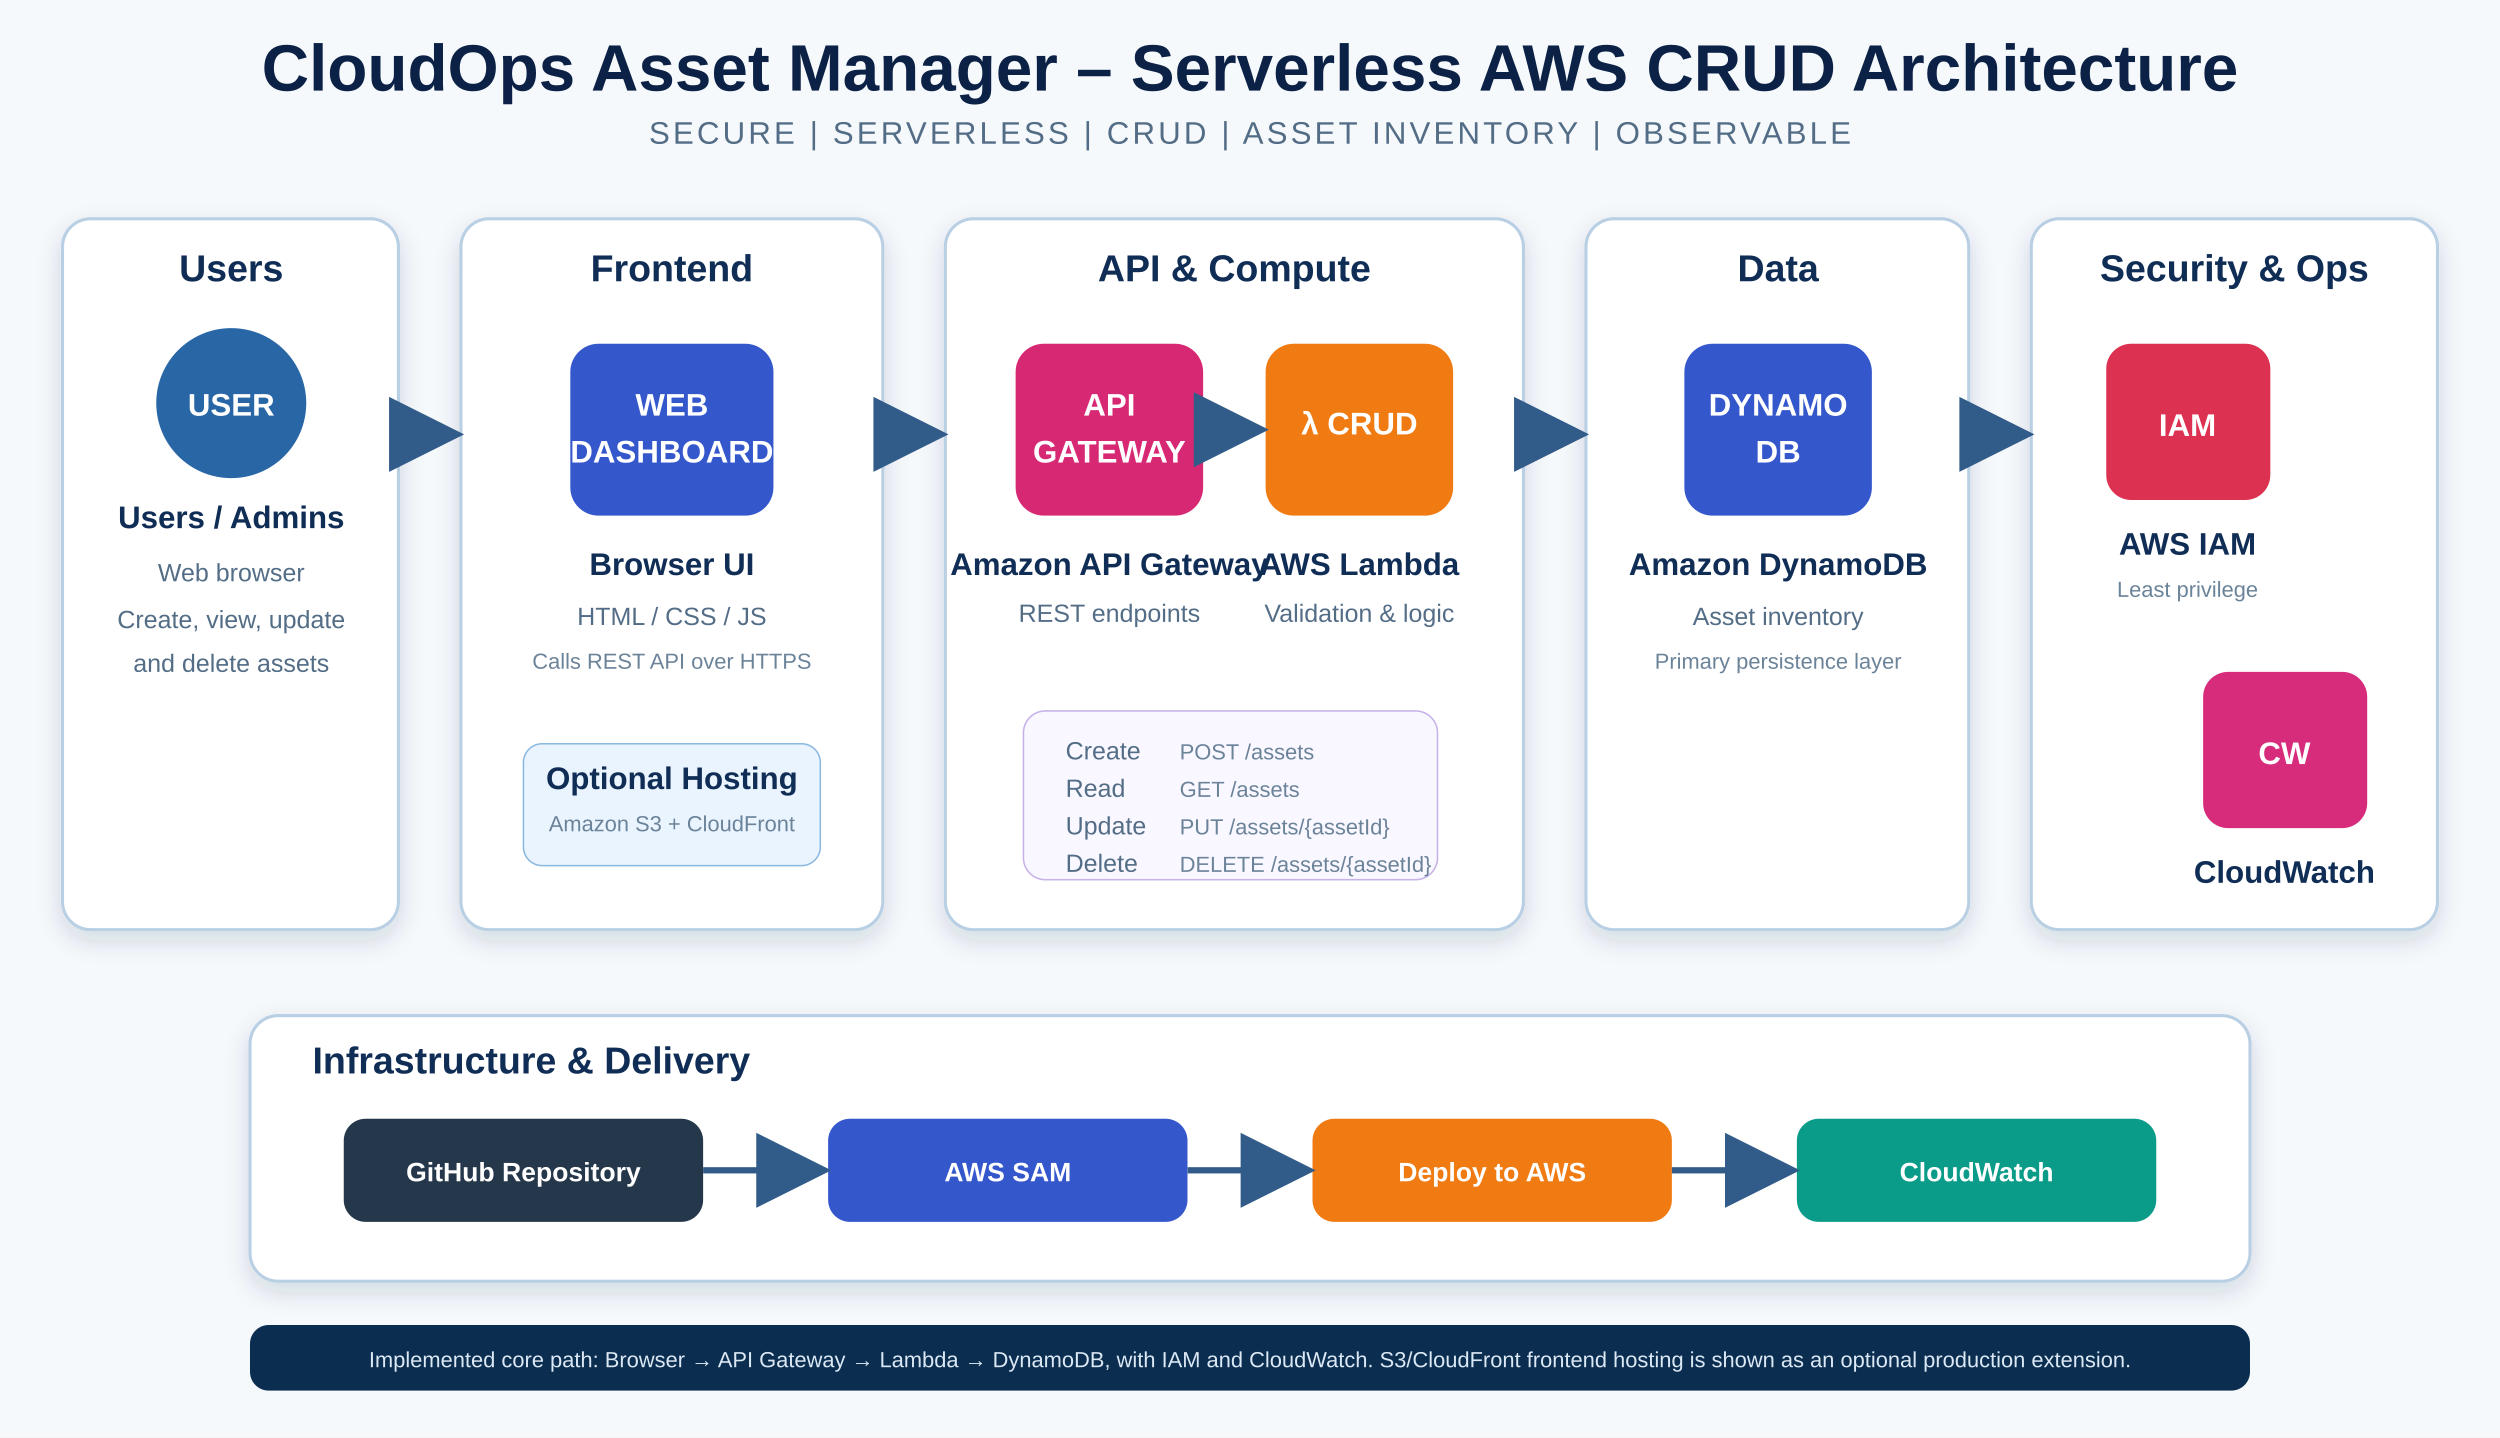
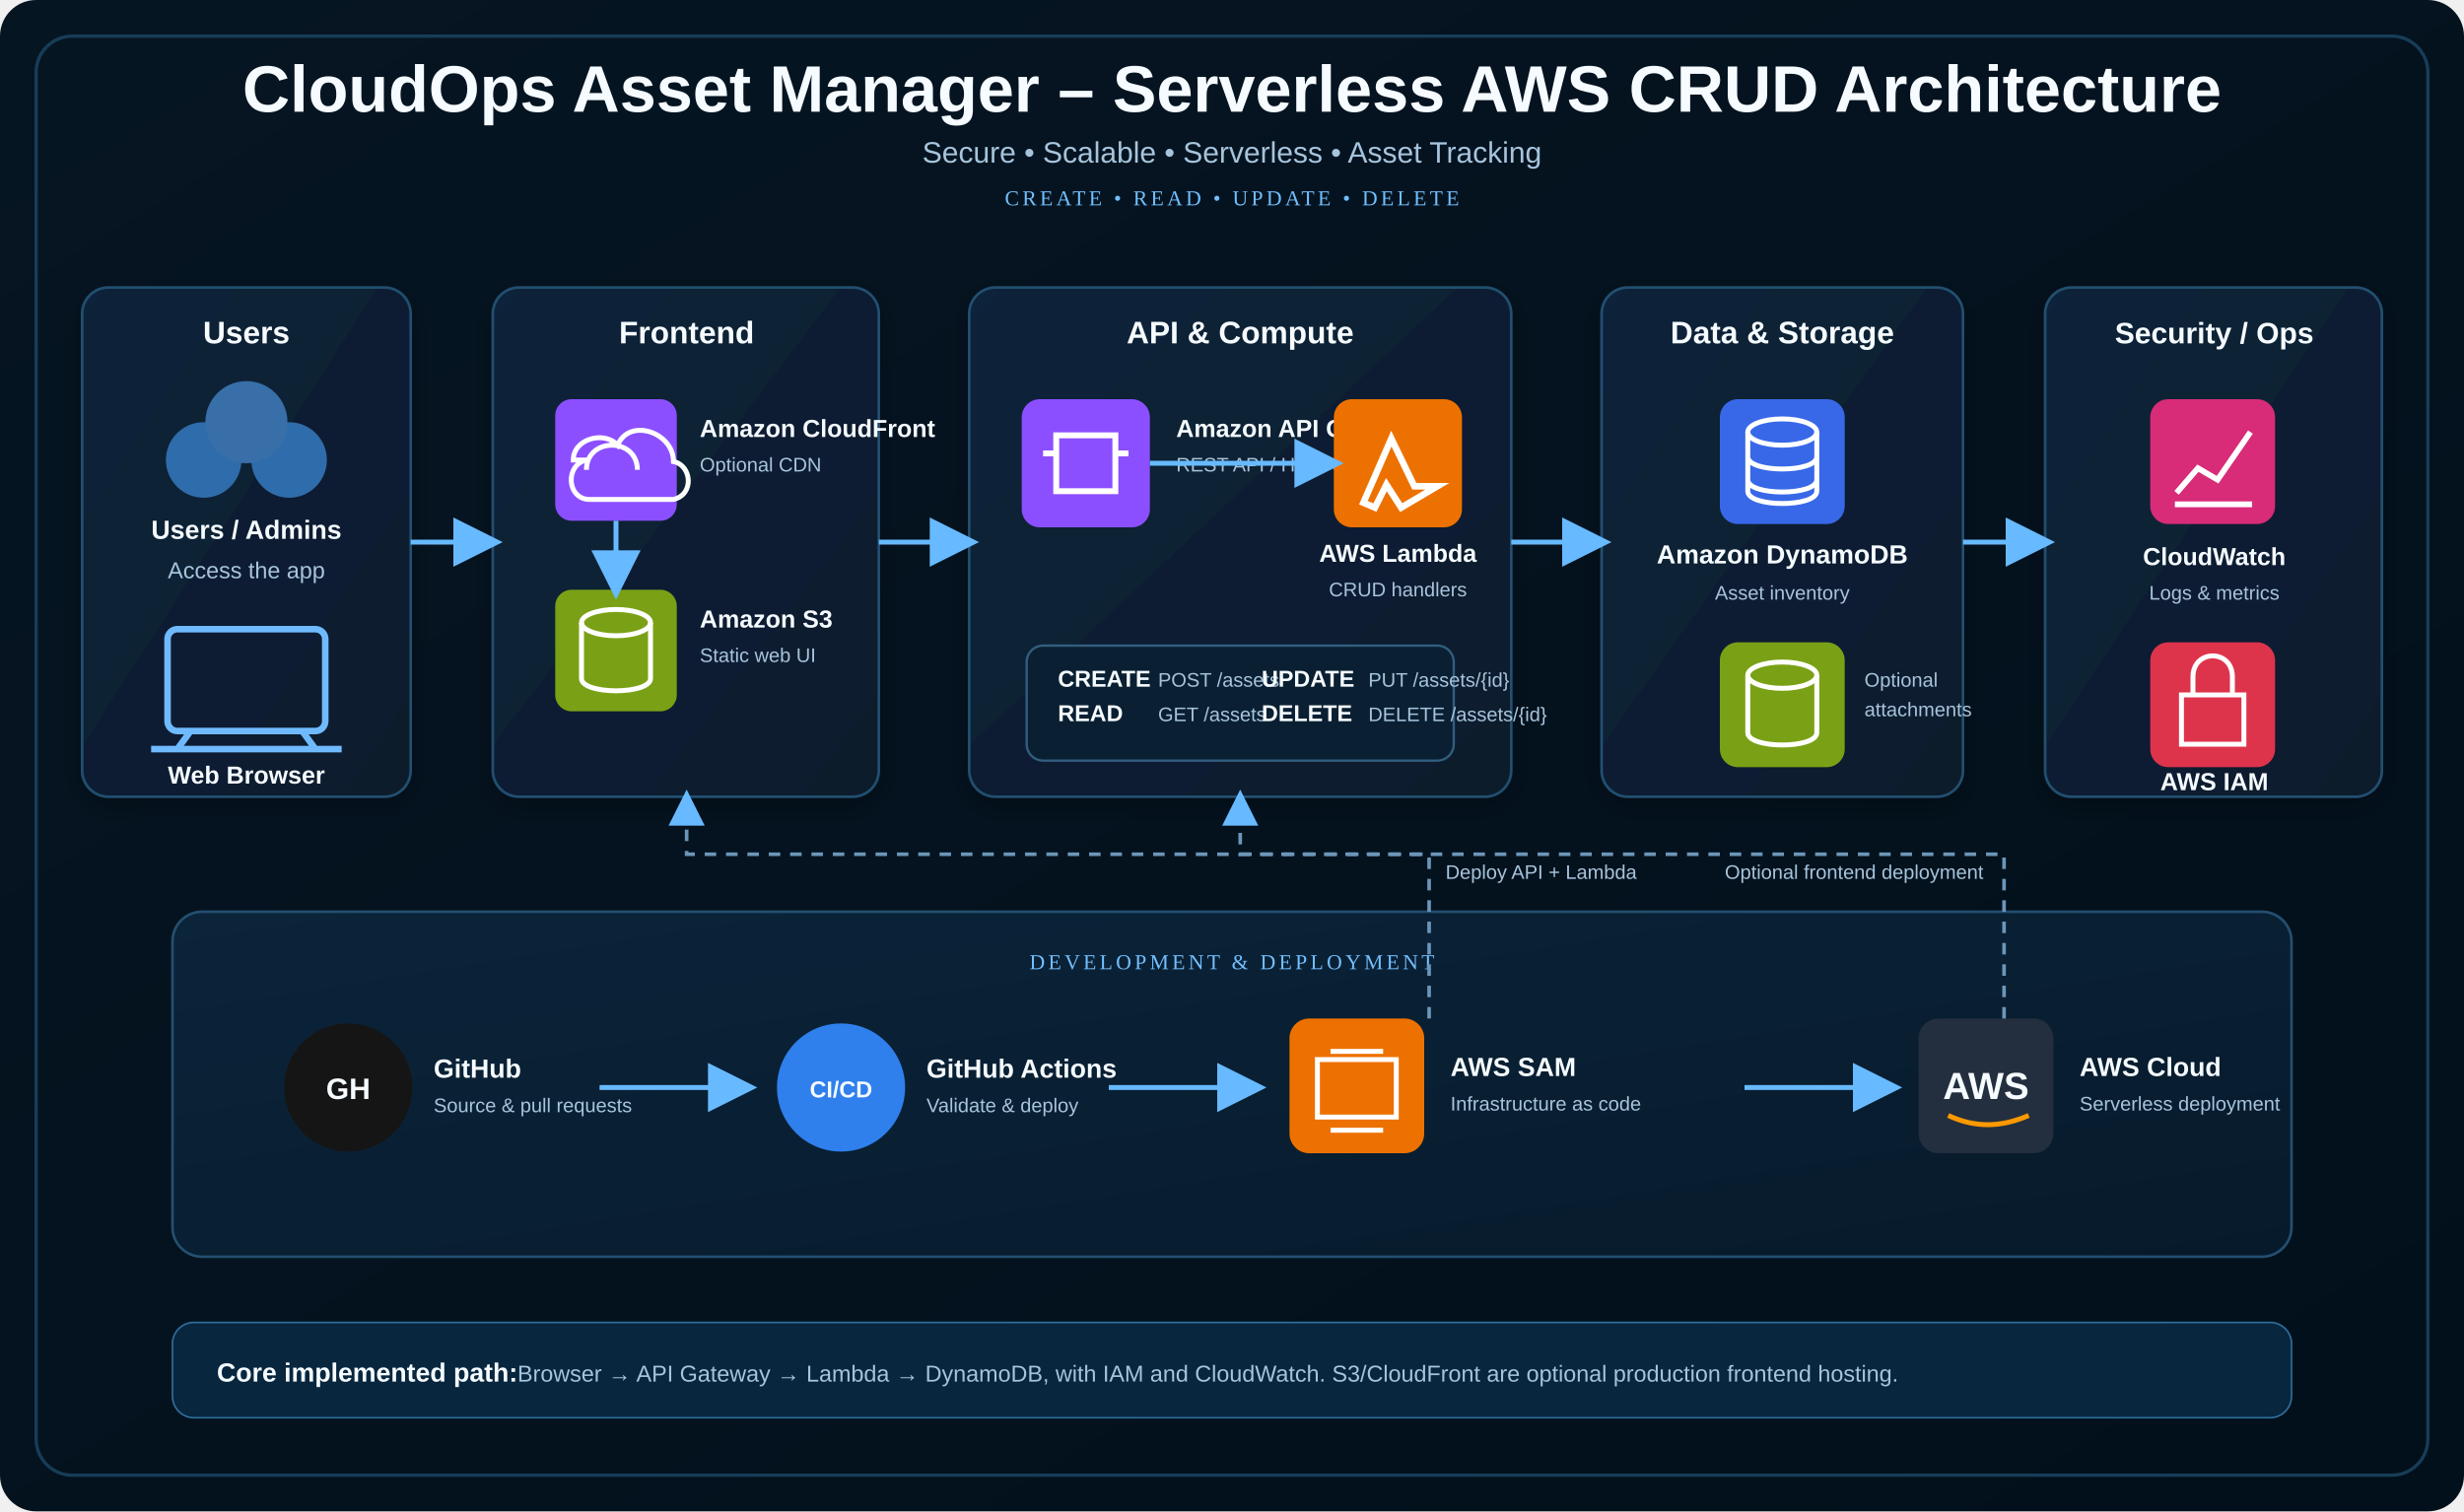
- <svg xmlns="http://www.w3.org/2000/svg" width="1600" height="920" viewBox="0 0 1600 920" role="img" aria-labelledby="title desc">
+ <svg xmlns="http://www.w3.org/2000/svg" width="1500" height="920" viewBox="0 0 1500 920" role="img" aria-labelledby="title desc">
  <defs>
+     <linearGradient id="bg" x1="0" y1="0" x2="1" y2="1">
+       <stop stop-color="#061522" />
+       <stop offset="1" stop-color="#02101b" />
+     </linearGradient>
+     <linearGradient id="panel" x1="0" y1="0" x2="1" y2="1">
+       <stop stop-color="#0b243a" />
+       <stop offset="1" stop-color="#071a2b" />
+     </linearGradient>
    <filter id="shadow" x="-20%" y="-20%" width="140%" height="140%">
-       <feDropShadow dx="0" dy="6" stdDeviation="8" flood-color="#17324d" flood-opacity=".16" />
+       <feDropShadow dx="0" dy="5" stdDeviation="7" flood-color="#000" flood-opacity=".28" />
    </filter>
-     <marker id="arrow" markerWidth="12" markerHeight="12" refX="9" refY="6" orient="auto">
-       <path d="M0 0L12 6L0 12Z" fill="#315b88" />
+     <marker id="arrow" markerWidth="10" markerHeight="10" refX="8" refY="5" orient="auto">
+       <path d="M0 0L10 5L0 10Z" fill="#67baff" />
    </marker>
    <style>
-     .title{font:700 42px Arial,sans-serif;fill:#0b2145}.subtitle{font:20px Arial,sans-serif;fill:#536d86;letter-spacing:2px}.panel{fill:#fff;stroke:#b9cfe3;stroke-width:2}.pt{font:700 24px Arial,sans-serif;fill:#102d56}.svc{font:700 20px Arial,sans-serif;fill:#102d56}.txt{font:16px Arial,sans-serif;fill:#536d86}.small{font:14px Arial,sans-serif;fill:#6b8399}.icon{font:700 20px Arial,sans-serif;fill:#fff}.arrow{stroke:#315b88;stroke-width:4;fill:none;marker-end:url(#arrow)}.support{font:700 17px Arial,sans-serif;fill:#fff}.foot{font:14px Arial,sans-serif;fill:#dce9f5}
+     .t{font-family:Arial,Helvetica,sans-serif;fill:#f5fbff}.m{font-family:Arial,Helvetica,sans-serif;fill:#a7c4dc}.h{font-weight:700}
+     .panel{fill:url(#panel);stroke:#244f70;stroke-width:1.6}.soft{fill:#0a2032;stroke:#315e80;stroke-width:1.4}
+     .line{stroke:#67baff;stroke-width:3;fill:none;marker-end:url(#arrow)}.dash{stroke:#6c96b9;stroke-width:2.2;fill:none;stroke-dasharray:7 6;marker-end:url(#arrow)}
+     .small{font-size:14px}.tiny{font-size:12px}.cap{font-size:13px;letter-spacing:2px;fill:#72bfff}.svcname{font-size:17px;font-weight:700}
  </style>
  </defs>
-   <rect width="1600" height="920" fill="#f6f9fc" />
-   <text x="800" y="58" text-anchor="middle" class="title">CloudOps Asset Manager – Serverless AWS CRUD Architecture</text>
-   <text x="800" y="92" text-anchor="middle" class="subtitle">SECURE | SERVERLESS | CRUD | ASSET INVENTORY | OBSERVABLE</text>
-   <g filter="url(#shadow)">
-     <rect class="panel" x="40" y="140" width="215" height="455" rx="18" />
+   <rect width="1500" height="920" rx="22" fill="url(#bg)" />
+   <rect x="22" y="22" width="1456" height="876" rx="22" fill="none" stroke="#173d58" stroke-width="2" />
+   <text x="750" y="68" text-anchor="middle" class="t h" font-size="40">CloudOps Asset Manager – Serverless AWS CRUD Architecture</text>
+   <text x="750" y="99" text-anchor="middle" class="m" font-size="18">Secure • Scalable • Serverless • Asset Tracking</text>
+   <text x="750" y="125" text-anchor="middle" class="cap">CREATE • READ • UPDATE • DELETE</text>
+   <g transform="translate(50 175)">
+     <rect width="200" height="310" rx="16" class="panel" filter="url(#shadow)" />
+     <text x="100" y="34" text-anchor="middle" class="t h" font-size="19">Users</text>
+     <circle cx="74" cy="105" r="23" fill="#2f6cab" />
+     <circle cx="126" cy="105" r="23" fill="#2f6cab" />
+     <circle cx="100" cy="82" r="25" fill="#386fa9" />
+     <text x="100" y="153" text-anchor="middle" class="t h" font-size="16">Users / Admins</text>
+     <text x="100" y="177" text-anchor="middle" class="m small">Access the app</text>
+     <rect x="52" y="208" width="96" height="62" rx="6" fill="none" stroke="#6fbaff" stroke-width="4" />
+     <path d="M42 281h116M66 270l-8 11m76-11 8 11" stroke="#6fbaff" stroke-width="4" />
+     <text x="100" y="302" text-anchor="middle" class="t h" font-size="15">Web Browser</text>
  </g>
-   <text x="148" y="180" text-anchor="middle" class="pt">Users</text>
-   <circle cx="148" cy="258" r="48" fill="#2866a6" />
-   <text x="148" y="266" text-anchor="middle" class="icon">USER</text>
-   <text x="148" y="338" text-anchor="middle" class="svc">Users / Admins</text>
-   <text x="148" y="372" text-anchor="middle" class="txt">Web browser</text>
-   <text x="148" y="402" text-anchor="middle" class="txt">Create, view, update</text>
-   <text x="148" y="430" text-anchor="middle" class="txt">and delete assets</text>
-   <g filter="url(#shadow)">
-     <rect class="panel" x="295" y="140" width="270" height="455" rx="18" fill="#f2fbf2" />
+   <g transform="translate(300 175)">
+     <rect width="235" height="310" rx="16" class="panel" filter="url(#shadow)" />
+     <text x="118" y="34" text-anchor="middle" class="t h" font-size="19">Frontend</text>
+     <rect x="38" y="68" width="74" height="74" rx="10" fill="#8C4FFF" />
+     <path d="M57 111c0-20 31-20 31 0M49 105c0-13 19-18 27-9 7-17 34-8 34 10 11 2 13 20 0 23H58c-13-1-14-21-1-24z" fill="none" stroke="#fff" stroke-width="3" />
+     <text x="126" y="91" class="t h" font-size="15">Amazon CloudFront</text>
+     <text x="126" y="112" class="m tiny">Optional CDN</text>
+     <rect x="38" y="184" width="74" height="74" rx="10" fill="#7AA116" />
+     <ellipse cx="75" cy="204" rx="21" ry="8" fill="none" stroke="#fff" stroke-width="3" />
+     <path d="M54 204v34c0 10 42 10 42 0v-34" fill="none" stroke="#fff" stroke-width="3" />
+     <text x="126" y="207" class="t h" font-size="15">Amazon S3</text>
+     <text x="126" y="228" class="m tiny">Static web UI</text>
+     <path d="M75 142v42" class="line" />
  </g>
-   <text x="430" y="180" text-anchor="middle" class="pt">Frontend</text>
-   <rect x="365" y="220" width="130" height="110" rx="18" fill="#3557cc" />
-   <text x="430" y="266" text-anchor="middle" class="icon">WEB</text>
-   <text x="430" y="296" text-anchor="middle" class="icon">DASHBOARD</text>
-   <text x="430" y="368" text-anchor="middle" class="svc">Browser UI</text>
-   <text x="430" y="400" text-anchor="middle" class="txt">HTML / CSS / JS</text>
-   <text x="430" y="428" text-anchor="middle" class="small">Calls REST API over HTTPS</text>
-   <rect x="335" y="476" width="190" height="78" rx="12" fill="#eaf4ff" stroke="#8cb9df" />
-   <text x="430" y="505" text-anchor="middle" class="svc" font-size="17">Optional Hosting</text>
-   <text x="430" y="532" text-anchor="middle" class="small">Amazon S3 + CloudFront</text>
-   <g filter="url(#shadow)">
-     <rect class="panel" x="605" y="140" width="370" height="455" rx="18" fill="#fbf4ff" />
+   <g transform="translate(590 175)">
+     <rect width="330" height="310" rx="16" class="panel" filter="url(#shadow)" />
+     <text x="165" y="34" text-anchor="middle" class="t h" font-size="19">API &amp; Compute</text>
+     <rect x="32" y="68" width="78" height="78" rx="11" fill="#8C4FFF" />
+     <path d="M53 90h36v34H53zM45 101h8m36 0h8m-44 23h36" stroke="#fff" stroke-width="3.6" fill="none" />
+     <text x="126" y="91" class="t h" font-size="15">Amazon API Gateway</text>
+     <text x="126" y="112" class="m tiny">REST API / HTTPS</text>
+     <rect x="222" y="68" width="78" height="78" rx="11" fill="#ED7100" />
+     <path d="M240 131l17-39 14 29h14l-22 13-9-14-7 14z" fill="none" stroke="#fff" stroke-width="4" />
+     <text x="261" y="167" text-anchor="middle" class="t h" font-size="15">AWS Lambda</text>
+     <text x="261" y="188" text-anchor="middle" class="m tiny">CRUD handlers</text>
+     <path d="M110 107h112" class="line" />
+     <rect x="35" y="218" width="260" height="70" rx="10" class="soft" />
+     <text x="54" y="243" class="t h small">CREATE</text>
+     <text x="115" y="243" class="m tiny">POST /assets</text>
+     <text x="54" y="264" class="t h small">READ</text>
+     <text x="115" y="264" class="m tiny">GET /assets</text>
+     <text x="178" y="243" class="t h small">UPDATE</text>
+     <text x="243" y="243" class="m tiny">PUT /assets/{id}</text>
+     <text x="178" y="264" class="t h small">DELETE</text>
+     <text x="243" y="264" class="m tiny">DELETE /assets/{id}</text>
  </g>
-   <text x="790" y="180" text-anchor="middle" class="pt">API &amp; Compute</text>
-   <rect x="650" y="220" width="120" height="110" rx="18" fill="#d72873" />
-   <text x="710" y="266" text-anchor="middle" class="icon">API</text>
-   <text x="710" y="296" text-anchor="middle" class="icon">GATEWAY</text>
-   <text x="710" y="368" text-anchor="middle" class="svc">Amazon API Gateway</text>
-   <text x="710" y="398" text-anchor="middle" class="txt">REST endpoints</text>
-   <rect x="810" y="220" width="120" height="110" rx="18" fill="#f07b13" />
-   <text x="870" y="278" text-anchor="middle" class="icon">λ CRUD</text>
-   <text x="870" y="368" text-anchor="middle" class="svc">AWS Lambda</text>
-   <text x="870" y="398" text-anchor="middle" class="txt">Validation &amp; logic</text>
-   <path class="arrow" d="M770 275H800" />
-   <rect x="655" y="455" width="265" height="108" rx="14" fill="#f9f7ff" stroke="#c7b2e8" />
-   <text x="682" y="486" class="txt" font-weight="700">Create</text>
-   <text x="755" y="486" class="small">POST /assets</text>
-   <text x="682" y="510" class="txt" font-weight="700">Read</text>
-   <text x="755" y="510" class="small">GET /assets</text>
-   <text x="682" y="534" class="txt" font-weight="700">Update</text>
-   <text x="755" y="534" class="small">PUT /assets/{assetId}</text>
-   <text x="682" y="558" class="txt" font-weight="700">Delete</text>
-   <text x="755" y="558" class="small">DELETE /assets/{assetId}</text>
-   <g filter="url(#shadow)">
-     <rect class="panel" x="1015" y="140" width="245" height="455" rx="18" fill="#fff9ed" />
+   <g transform="translate(975 175)">
+     <rect width="220" height="310" rx="16" class="panel" filter="url(#shadow)" />
+     <text x="110" y="34" text-anchor="middle" class="t h" font-size="19">Data &amp; Storage</text>
+     <rect x="72" y="68" width="76" height="76" rx="11" fill="#3868E8" />
+     <ellipse cx="110" cy="88" rx="21" ry="8" fill="none" stroke="#fff" stroke-width="3" />
+     <path d="M89 88v36c0 10 42 10 42 0V88M89 103c0 10 42 10 42 0M89 117c0 10 42 10 42 0" fill="none" stroke="#fff" stroke-width="3" />
+     <text x="110" y="168" text-anchor="middle" class="t h" font-size="16">Amazon DynamoDB</text>
+     <text x="110" y="190" text-anchor="middle" class="m tiny">Asset inventory</text>
+     <rect x="72" y="216" width="76" height="76" rx="11" fill="#7AA116" />
+     <ellipse cx="110" cy="236" rx="21" ry="8" fill="none" stroke="#fff" stroke-width="3" />
+     <path d="M89 236v35c0 10 42 10 42 0v-35" fill="none" stroke="#fff" stroke-width="3" />
+     <text x="160" y="243" class="m tiny">Optional</text>
+     <text x="160" y="261" class="m tiny">attachments</text>
  </g>
-   <text x="1138" y="180" text-anchor="middle" class="pt">Data</text>
-   <rect x="1078" y="220" width="120" height="110" rx="18" fill="#3557cc" />
-   <text x="1138" y="266" text-anchor="middle" class="icon">DYNAMO</text>
-   <text x="1138" y="296" text-anchor="middle" class="icon">DB</text>
-   <text x="1138" y="368" text-anchor="middle" class="svc">Amazon DynamoDB</text>
-   <text x="1138" y="400" text-anchor="middle" class="txt">Asset inventory</text>
-   <text x="1138" y="428" text-anchor="middle" class="small">Primary persistence layer</text>
-   <g filter="url(#shadow)">
-     <rect class="panel" x="1300" y="140" width="260" height="455" rx="18" fill="#effbfb" />
+   <g transform="translate(1245 175)">
+     <rect width="205" height="310" rx="16" class="panel" filter="url(#shadow)" />
+     <text x="103" y="34" text-anchor="middle" class="t h" font-size="18">Security / Ops</text>
+     <rect x="64" y="68" width="76" height="76" rx="11" fill="#D82B78" />
+     <path d="M80 125l13-15 12 7 20-29M79 132h47" stroke="#fff" stroke-width="3.5" fill="none" />
+     <text x="103" y="169" text-anchor="middle" class="t h" font-size="15">CloudWatch</text>
+     <text x="103" y="190" text-anchor="middle" class="m tiny">Logs &amp; metrics</text>
+     <rect x="64" y="216" width="76" height="76" rx="11" fill="#DD344C" />
+     <path d="M83 248h38v30H83zM90 248v-11c0-17 24-17 24 0v11" fill="none" stroke="#fff" stroke-width="3" />
+     <text x="103" y="306" text-anchor="middle" class="t h" font-size="15">AWS IAM</text>
  </g>
-   <text x="1430" y="180" text-anchor="middle" class="pt">Security &amp; Ops</text>
-   <rect x="1348" y="220" width="105" height="100" rx="16" fill="#dc3150" />
-   <text x="1400" y="279" text-anchor="middle" class="icon">IAM</text>
-   <text x="1400" y="355" text-anchor="middle" class="svc">AWS IAM</text>
-   <text x="1400" y="382" text-anchor="middle" class="small">Least privilege</text>
-   <rect x="1410" y="430" width="105" height="100" rx="16" fill="#d72b7b" />
-   <text x="1462" y="489" text-anchor="middle" class="icon">CW</text>
-   <text x="1462" y="565" text-anchor="middle" class="svc">CloudWatch</text>
-   <path class="arrow" d="M255 278H285" />
-   <path class="arrow" d="M565 278H595" />
-   <path class="arrow" d="M975 278H1005" />
-   <path class="arrow" d="M1260 278H1290" />
-   <g filter="url(#shadow)">
-     <rect x="160" y="650" width="1280" height="170" rx="18" fill="#fff" stroke="#b9cfe3" stroke-width="2" />
+   <path d="M250 330H300" class="line" />
+   <path d="M535 330H590" class="line" />
+   <path d="M920 330H975" class="line" />
+   <path d="M1195 330H1245" class="line" />
+   <rect x="105" y="555" width="1290" height="210" rx="18" class="panel" />
+   <text x="750" y="590" text-anchor="middle" class="cap">DEVELOPMENT &amp; DEPLOYMENT</text>
+   <g transform="translate(170 620)">
+     <circle cx="42" cy="42" r="39" fill="#151515" />
+     <text x="42" y="49" text-anchor="middle" class="t h" font-size="18">GH</text>
+     <text x="94" y="36" class="t h" font-size="16">GitHub</text>
+     <text x="94" y="57" class="m tiny">Source &amp; pull requests</text>
  </g>
-   <text x="200" y="687" class="pt">Infrastructure &amp; Delivery</text>
-   <g transform="translate(220 716)">
-     <rect width="230" height="66" rx="14" fill="#25374a" />
-     <text x="115" y="40" text-anchor="middle" class="support">GitHub Repository</text>
+   <path d="M365 662H455" class="line" />
+   <g transform="translate(470 620)">
+     <circle cx="42" cy="42" r="39" fill="#2F80ED" />
+     <text x="42" y="48" text-anchor="middle" class="t h" font-size="14">CI/CD</text>
+     <text x="94" y="36" class="t h" font-size="16">GitHub Actions</text>
+     <text x="94" y="57" class="m tiny">Validate &amp; deploy</text>
  </g>
-   <g transform="translate(530 716)">
-     <rect width="230" height="66" rx="14" fill="#3557cc" />
-     <text x="115" y="40" text-anchor="middle" class="support">AWS SAM</text>
+   <path d="M675 662H765" class="line" />
+   <g transform="translate(785 620)">
+     <rect x="0" y="0" width="82" height="82" rx="12" fill="#ED7100" />
+     <path d="M17 60h48V25H17zM25 20h32M25 68h32" stroke="#fff" stroke-width="3" fill="none" />
+     <text x="98" y="35" class="t h" font-size="16">AWS SAM</text>
+     <text x="98" y="56" class="m tiny">Infrastructure as code</text>
  </g>
-   <g transform="translate(840 716)">
-     <rect width="230" height="66" rx="14" fill="#f07b13" />
-     <text x="115" y="40" text-anchor="middle" class="support">Deploy to AWS</text>
+   <path d="M1062 662H1152" class="line" />
+   <g transform="translate(1168 620)">
+     <rect x="0" y="0" width="82" height="82" rx="12" fill="#232F3E" />
+     <text x="41" y="49" text-anchor="middle" class="t h" font-size="23">AWS</text>
+     <path d="M18 59c17 8 33 7 49 0" stroke="#FF9900" stroke-width="3" fill="none" />
+     <text x="98" y="35" class="t h" font-size="16">AWS Cloud</text>
+     <text x="98" y="56" class="m tiny">Serverless deployment</text>
  </g>
-   <g transform="translate(1150 716)">
-     <rect width="230" height="66" rx="14" fill="#0a9c88" />
-     <text x="115" y="40" text-anchor="middle" class="support">CloudWatch</text>
-   </g>
-   <path class="arrow" d="M450 749H520" />
-   <path class="arrow" d="M760 749H830" />
-   <path class="arrow" d="M1070 749H1140" />
-   <rect x="160" y="848" width="1280" height="42" rx="12" fill="#0b2d50" />
-   <text x="800" y="875" text-anchor="middle" class="foot">Implemented core path: Browser → API Gateway → Lambda → DynamoDB, with IAM and CloudWatch. S3/CloudFront frontend hosting is shown as an optional production extension.</text>
+   <path d="M870 620V520H755V485" class="dash" />
+   <text x="880" y="535" class="m tiny">Deploy API + Lambda</text>
+   <path d="M1220 620V520H418V485" class="dash" />
+   <text x="1050" y="535" class="m tiny">Optional frontend deployment</text>
+   <rect x="105" y="805" width="1290" height="58" rx="13" fill="#08263e" stroke="#2f6e9c" />
+   <text x="132" y="841" class="t h" font-size="16">Core implemented path:</text>
+   <text x="315" y="841" class="m small">Browser → API Gateway → Lambda → DynamoDB, with IAM and CloudWatch. S3/CloudFront are optional production frontend hosting.</text>
</svg>
